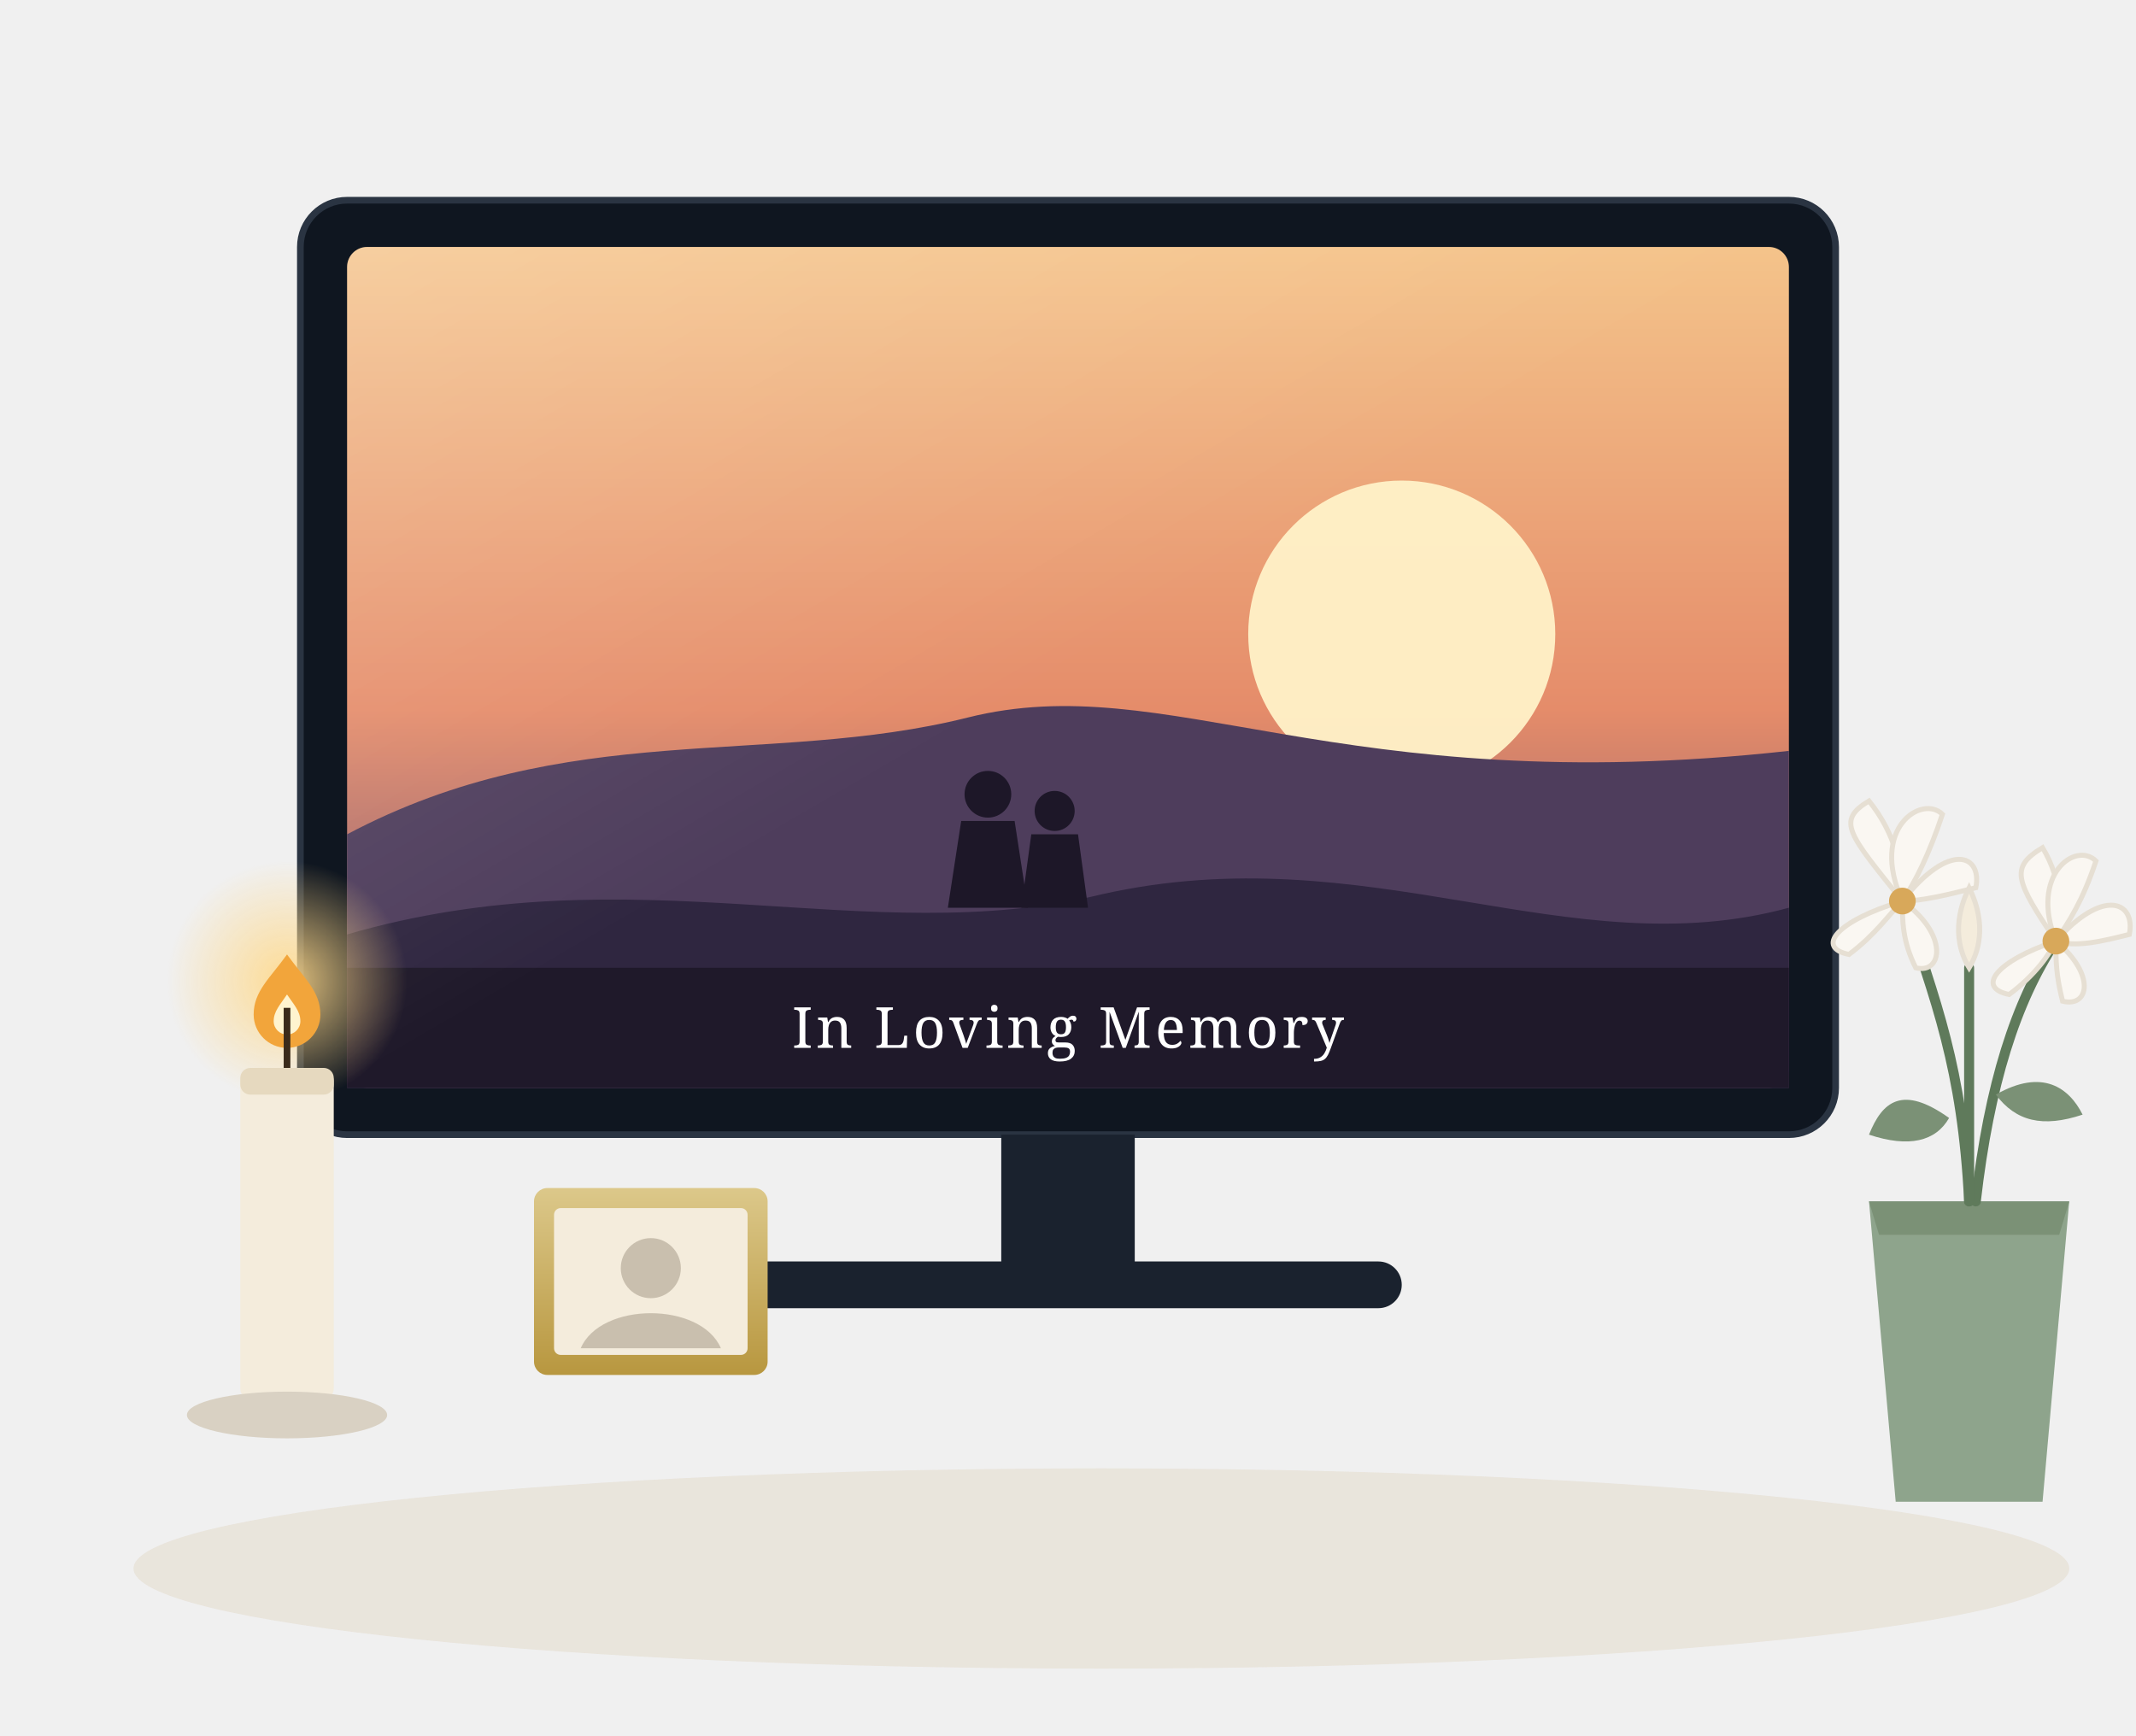
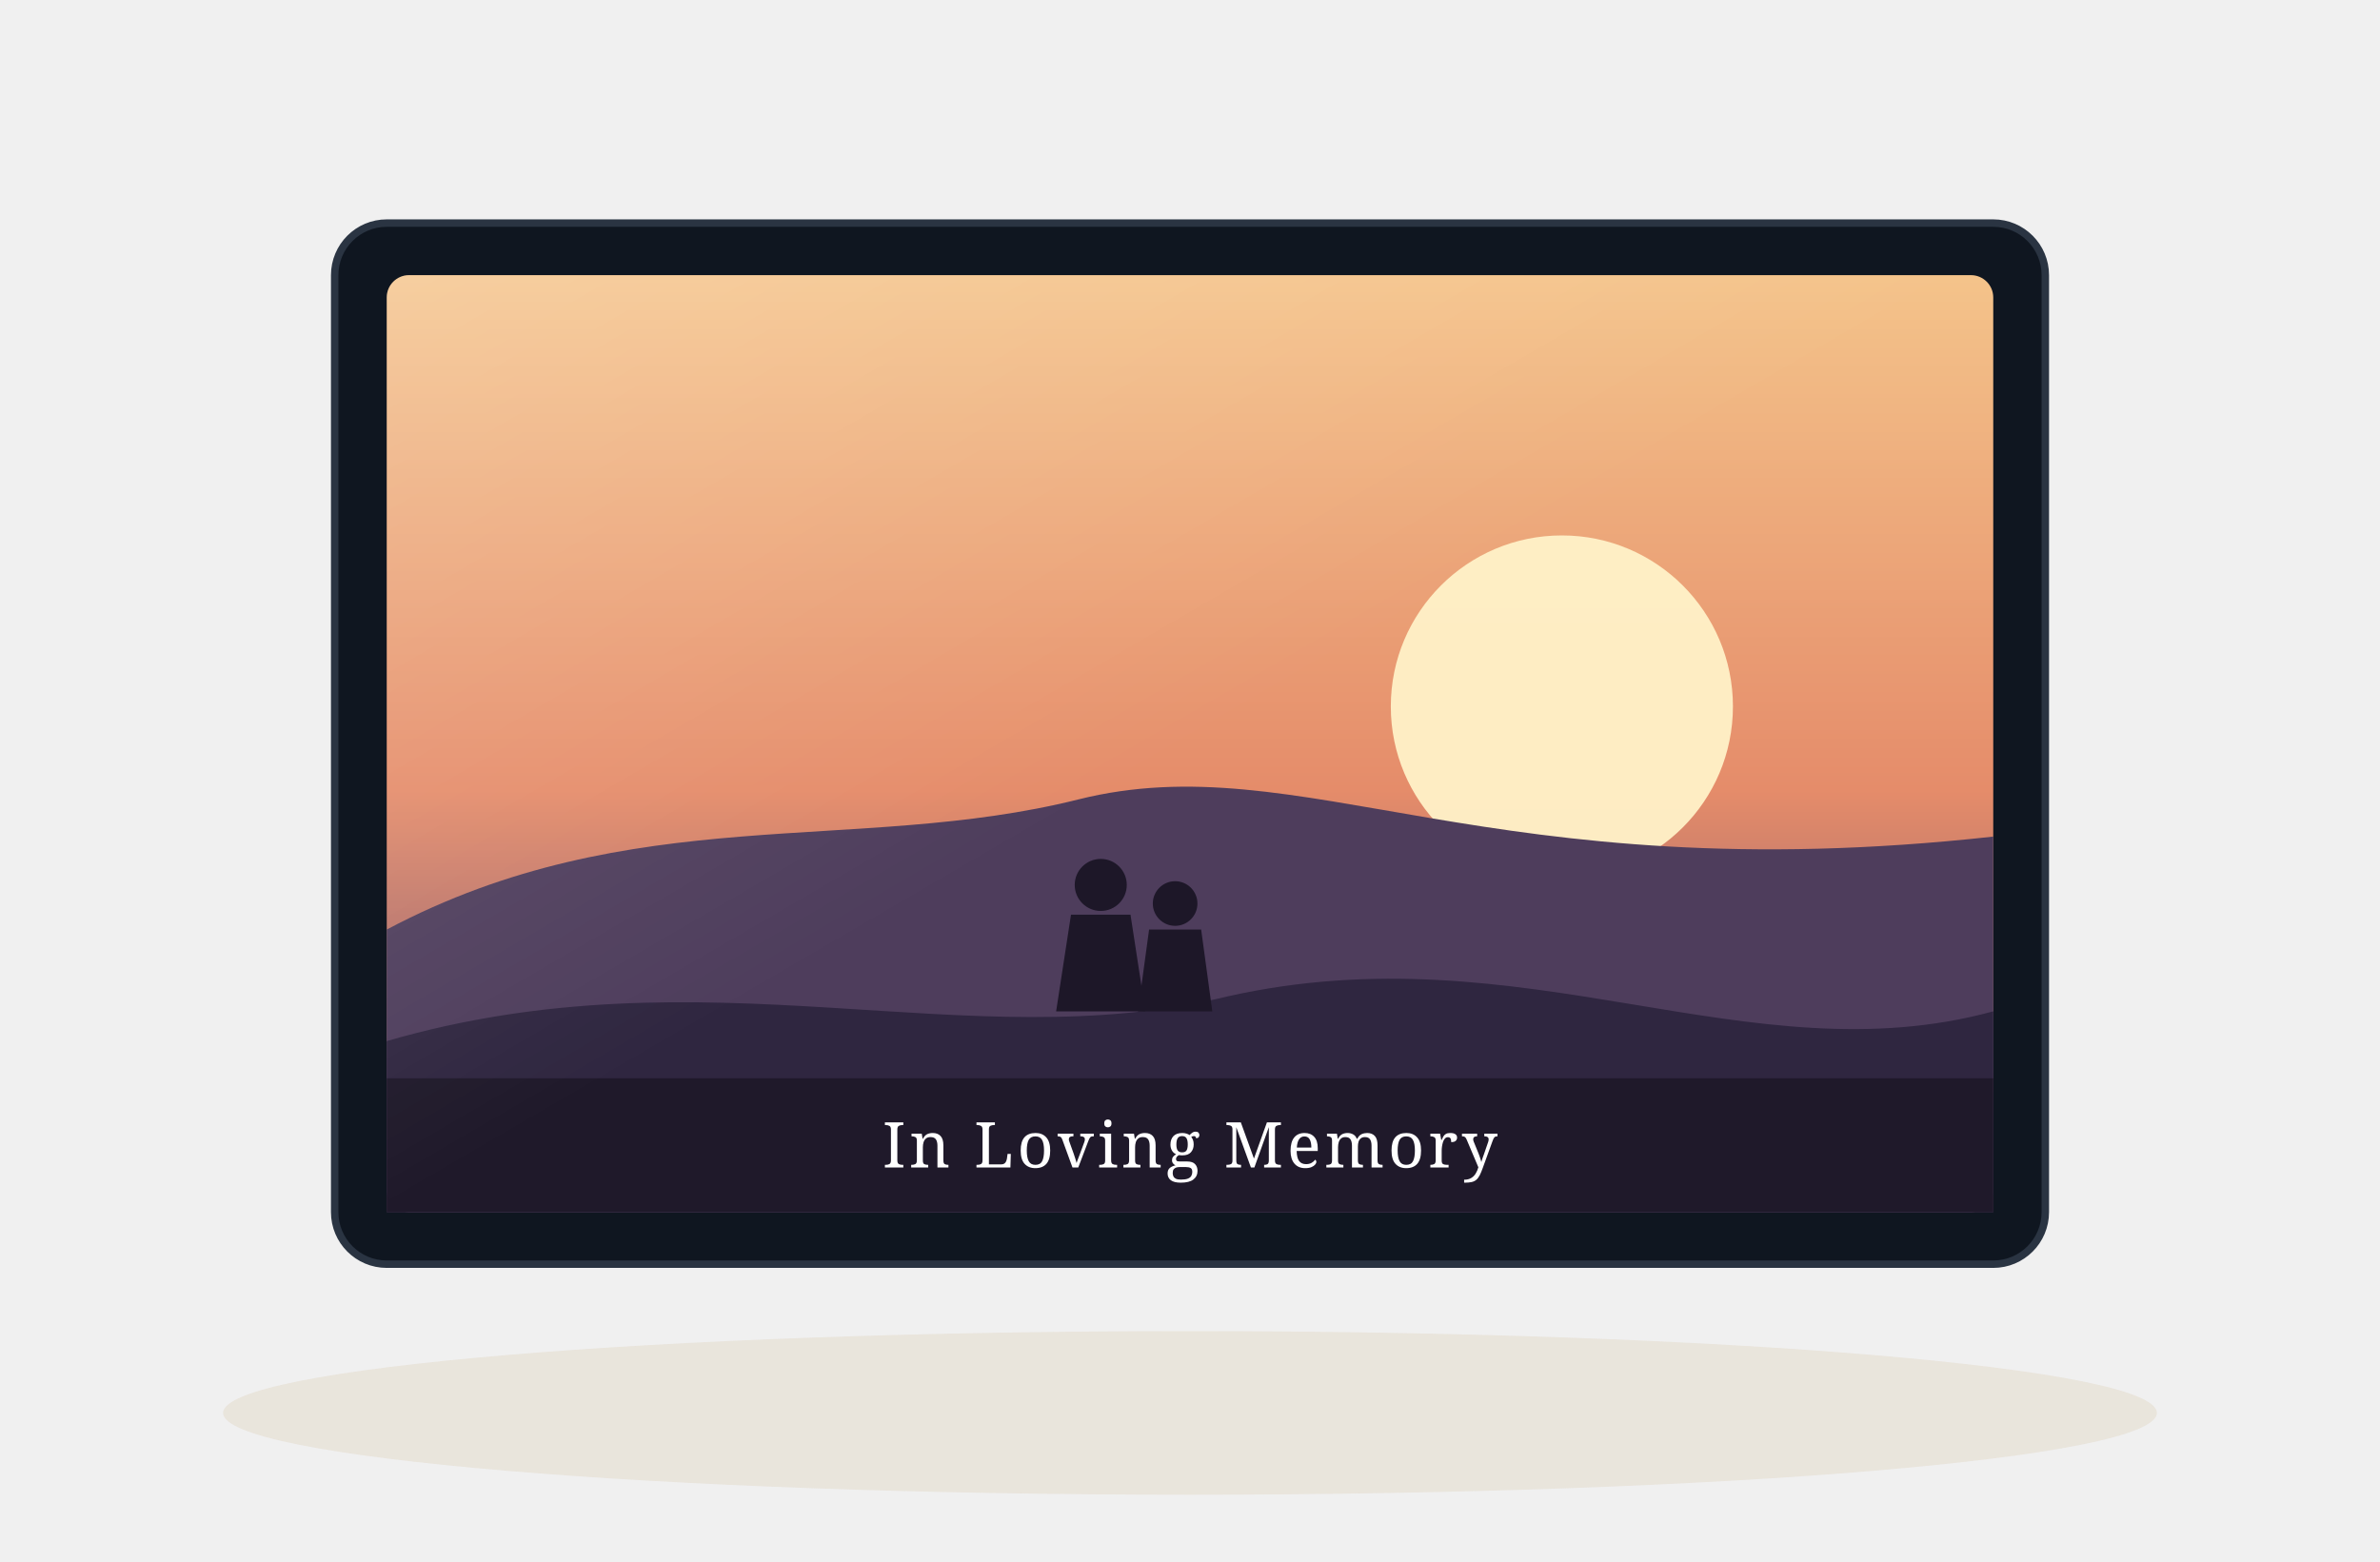
- <svg xmlns="http://www.w3.org/2000/svg" viewBox="0 0 640 520" width="640" height="520" role="img" aria-label="A television on a stand displaying a memorial slideshow beside flowers and a candle">
+ <svg xmlns="http://www.w3.org/2000/svg" viewBox="0 0 640 420" width="640" height="420" role="img" aria-label="A television displaying a memorial slideshow">
  <defs>
    <linearGradient id="sky" x1="0" y1="0" x2="0" y2="1">
      <stop offset="0" stop-color="#f4c38a" />
      <stop offset="0.55" stop-color="#e58c6a" />
      <stop offset="1" stop-color="#6a4a6e" />
    </linearGradient>
    <linearGradient id="screenGloss" x1="0" y1="0" x2="1" y2="1">
      <stop offset="0" stop-color="#fff" stop-opacity="0.18" />
      <stop offset="0.5" stop-color="#fff" stop-opacity="0" />
    </linearGradient>
    <linearGradient id="goldg" x1="0" y1="0" x2="0" y2="1">
      <stop offset="0" stop-color="#dcc88a" />
      <stop offset="1" stop-color="#b8973f" />
    </linearGradient>
    <radialGradient id="glow" cx="0.5" cy="0.5" r="0.5">
      <stop offset="0" stop-color="#ffd98a" stop-opacity="0.9" />
      <stop offset="1" stop-color="#ffd98a" stop-opacity="0" />
    </radialGradient>
  </defs>
-   <ellipse cx="330" cy="470" rx="290" ry="30" fill="#e6dfd3" opacity="0.7" />
+   <ellipse cx="320" cy="380" rx="260" ry="22" fill="#e6dfd3" opacity="0.7" />
  <rect x="90" y="60" width="460" height="280" rx="14" fill="#0f1620" />
  <rect x="90" y="60" width="460" height="280" rx="14" fill="none" stroke="#2a3442" stroke-width="2" />
  <rect x="104" y="74" width="432" height="252" rx="6" fill="url(#sky)" />
  <circle cx="420" cy="190" r="46" fill="#fff1c7" opacity="0.95" />
  <path d="M104 250 C170 215 230 230 290 215 C350 200 400 240 536 225 L536 326 L104 326 Z" fill="#4e3d5c" />
  <path d="M104 280 C190 255 260 285 330 268 C410 250 470 290 536 272 L536 326 L104 326 Z" fill="#2f2640" />
  <g fill="#1d1728">
    <circle cx="296" cy="238" r="7" />
    <path d="M288 246 h16 l4 26 h-24 z" />
    <circle cx="316" cy="243" r="6" />
    <path d="M309 250 h14 l3 22 h-20 z" />
  </g>
  <rect x="104" y="290" width="432" height="36" fill="#000" opacity="0.35" />
  <text x="320" y="314" text-anchor="middle" font-family="Georgia, serif" font-size="17" fill="#fff" letter-spacing="1">In Loving Memory</text>
  <rect x="104" y="74" width="432" height="252" rx="6" fill="url(#screenGloss)" />
-   <rect x="300" y="340" width="40" height="40" fill="#1a222e" />
-   <rect x="220" y="378" width="200" height="14" rx="7" fill="#1a222e" />
-   <g transform="translate(60 300)">
-     <circle cx="26" cy="-6" r="36" fill="url(#glow)" />
-     <rect x="12" y="20" width="28" height="100" rx="4" fill="#f4ecdc" />
-     <rect x="12" y="20" width="28" height="8" rx="3" fill="#e6d9bf" />
-     <path d="M26 -14c5 7 10 11 10 18a10 10 0 0 1-20 0c0-7 5-11 10-18z" fill="#f2a53b" />
-     <path d="M26 -2c2 3 4 5 4 8a4 4 0 0 1-8 0c0-3 2-5 4-8z" fill="#fff4cf" />
-     <rect x="25" y="2" width="2" height="18" fill="#3a2a1a" />
-     <ellipse cx="26" cy="124" rx="30" ry="7" fill="#d9d1c3" />
-   </g>
-   <g transform="translate(540 240)">
-     <path d="M20 120 h60 l-8 90 h-44 z" fill="#8ea48c" />
-     <path d="M20 120 h60 l-3 10 h-54 z" fill="#7b9176" />
-     <g stroke="#5f7a5b" stroke-width="3" fill="none" stroke-linecap="round">
-       <path d="M50 120 C48 80 40 60 30 30" />
-       <path d="M52 120 C56 85 64 60 76 42" />
-       <path d="M50 120 C50 90 50 70 50 50" />
-     </g>
-     <path d="M44 95 C30 85 24 90 20 100 C32 104 40 102 44 95z" fill="#7b9176" />
-     <path d="M58 88 C72 80 80 86 84 94 C72 98 64 96 58 88z" fill="#7b9176" />
-     <g fill="#faf7f2" stroke="#e6dfd3" stroke-width="1.5">
-       <path d="M30 30 C14 10 10 6 20 0 C28 10 30 20 30 30z" />
-       <path d="M30 30 C20 8 36 -2 42 4 C38 16 34 24 30 30z" />
-       <path d="M30 30 C44 12 54 16 52 26 C44 28 36 30 30 30z" />
-       <path d="M30 30 C44 40 42 52 34 50 C30 42 30 36 30 30z" />
-       <path d="M30 30 C10 36 4 44 14 46 C22 40 26 34 30 30z" />
-     </g>
-     <circle cx="30" cy="30" r="4" fill="#d8a85a" />
-     <g fill="#faf7f2" stroke="#e6dfd3" stroke-width="1.5">
-       <path d="M76 42 C64 24 62 20 72 14 C78 24 78 34 76 42z" />
-       <path d="M76 42 C68 22 82 12 88 18 C84 30 80 36 76 42z" />
-       <path d="M76 42 C90 26 100 30 98 40 C90 42 82 44 76 42z" />
-       <path d="M76 42 C88 52 86 62 78 60 C76 52 76 48 76 42z" />
-       <path d="M76 42 C58 48 52 56 62 58 C70 52 74 46 76 42z" />
-     </g>
-     <circle cx="76" cy="42" r="4" fill="#d8a85a" />
-     <path d="M50 50 C44 40 48 30 50 26 C52 30 56 40 50 50z" fill="#f4ecdc" stroke="#e6dfd3" stroke-width="1.5" />
-   </g>
-   <g transform="translate(160 356)">
-     <rect x="0" y="0" width="70" height="56" rx="4" fill="url(#goldg)" />
-     <rect x="6" y="6" width="58" height="44" rx="2" fill="#f4ecdc" />
-     <circle cx="35" cy="24" r="9" fill="#c9bfae" />
-     <path d="M14 48 C20 34 50 34 56 48z" fill="#c9bfae" />
-   </g>
</svg>
